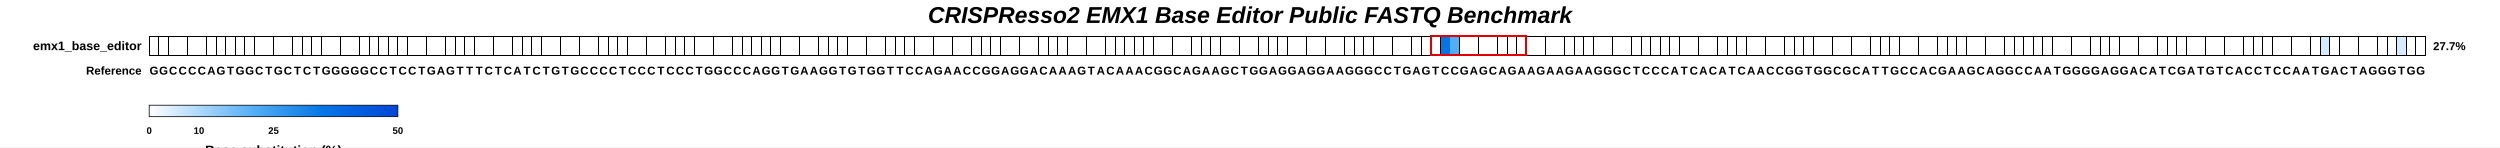
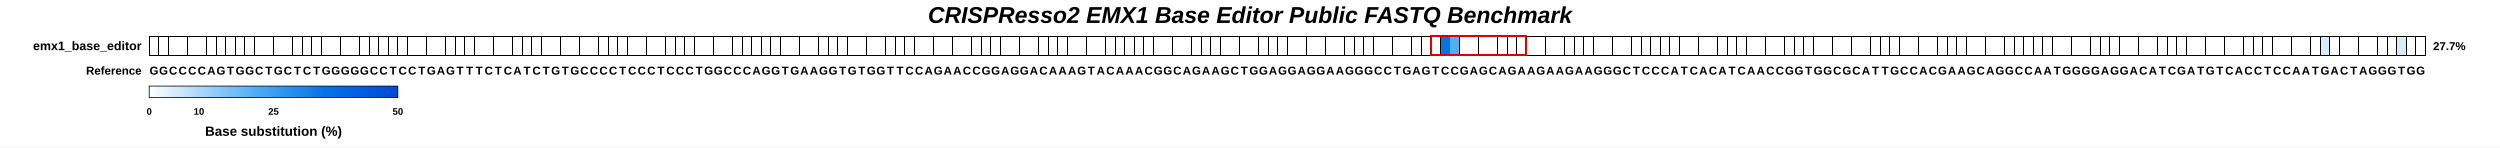
<svg xmlns="http://www.w3.org/2000/svg" width="2614" height="154" viewBox="0 0 2614 154" role="img" aria-label="Amplicon mutation heatmap">
  <rect width="100%" height="100%" fill="#ffffff" />
  <style>.title{font:700 italic 24px Arial,sans-serif;fill:#000}.axis{font:700 12px Arial,sans-serif;fill:#000}.row{font:700 13px Arial,sans-serif;fill:#000}.base{font:700 12px Arial,sans-serif;fill:#000}.tiny{font:700 10px Arial,sans-serif;fill:#000}.legend{font:700 14px Arial,sans-serif;fill:#000}.spacer{font:700 11px Arial,sans-serif;fill:#168b2b}</style>
  <text x="1307" y="24" text-anchor="middle" class="title">CRISPResso2 EMX1 Base Editor Public FASTQ Benchmark</text>
  <text x="148" y="52.4" text-anchor="end" class="row">emx1_base_editor</text>
  <rect x="156" y="38" width="10" height="20" fill="#ffffff" stroke="#000" stroke-width=".75" shape-rendering="crispEdges" />
  <rect x="166" y="38" width="10" height="20" fill="#ffffff" stroke="#000" stroke-width=".75" shape-rendering="crispEdges" />
  <rect x="176" y="38" width="10" height="20" fill="#ffffff" stroke="#000" stroke-width=".75" shape-rendering="crispEdges" />
  <rect x="186" y="38" width="10" height="20" fill="#ffffff" stroke="#000" stroke-width=".75" shape-rendering="crispEdges" />
  <rect x="196" y="38" width="10" height="20" fill="#ffffff" stroke="#000" stroke-width=".75" shape-rendering="crispEdges" />
  <rect x="206" y="38" width="10" height="20" fill="#ffffff" stroke="#000" stroke-width=".75" shape-rendering="crispEdges" />
  <rect x="216" y="38" width="10" height="20" fill="#ffffff" stroke="#000" stroke-width=".75" shape-rendering="crispEdges" />
  <rect x="226" y="38" width="10" height="20" fill="#ffffff" stroke="#000" stroke-width=".75" shape-rendering="crispEdges" />
  <rect x="236" y="38" width="10" height="20" fill="#ffffff" stroke="#000" stroke-width=".75" shape-rendering="crispEdges" />
  <rect x="246" y="38" width="10" height="20" fill="#ffffff" stroke="#000" stroke-width=".75" shape-rendering="crispEdges" />
  <rect x="256" y="38" width="10" height="20" fill="#ffffff" stroke="#000" stroke-width=".75" shape-rendering="crispEdges" />
  <rect x="266" y="38" width="10" height="20" fill="#ffffff" stroke="#000" stroke-width=".75" shape-rendering="crispEdges" />
  <rect x="276" y="38" width="10" height="20" fill="#ffffff" stroke="#000" stroke-width=".75" shape-rendering="crispEdges" />
  <rect x="286" y="38" width="10" height="20" fill="#ffffff" stroke="#000" stroke-width=".75" shape-rendering="crispEdges" />
  <rect x="296" y="38" width="10" height="20" fill="#ffffff" stroke="#000" stroke-width=".75" shape-rendering="crispEdges" />
  <rect x="306" y="38" width="10" height="20" fill="#ffffff" stroke="#000" stroke-width=".75" shape-rendering="crispEdges" />
  <rect x="316" y="38" width="10" height="20" fill="#ffffff" stroke="#000" stroke-width=".75" shape-rendering="crispEdges" />
  <rect x="326" y="38" width="10" height="20" fill="#ffffff" stroke="#000" stroke-width=".75" shape-rendering="crispEdges" />
  <rect x="336" y="38" width="10" height="20" fill="#ffffff" stroke="#000" stroke-width=".75" shape-rendering="crispEdges" />
  <rect x="346" y="38" width="10" height="20" fill="#ffffff" stroke="#000" stroke-width=".75" shape-rendering="crispEdges" />
  <rect x="356" y="38" width="10" height="20" fill="#ffffff" stroke="#000" stroke-width=".75" shape-rendering="crispEdges" />
  <rect x="366" y="38" width="10" height="20" fill="#ffffff" stroke="#000" stroke-width=".75" shape-rendering="crispEdges" />
  <rect x="376" y="38" width="10" height="20" fill="#ffffff" stroke="#000" stroke-width=".75" shape-rendering="crispEdges" />
  <rect x="386" y="38" width="10" height="20" fill="#ffffff" stroke="#000" stroke-width=".75" shape-rendering="crispEdges" />
  <rect x="396" y="38" width="10" height="20" fill="#ffffff" stroke="#000" stroke-width=".75" shape-rendering="crispEdges" />
  <rect x="406" y="38" width="10" height="20" fill="#ffffff" stroke="#000" stroke-width=".75" shape-rendering="crispEdges" />
  <rect x="416" y="38" width="10" height="20" fill="#ffffff" stroke="#000" stroke-width=".75" shape-rendering="crispEdges" />
  <rect x="426" y="38" width="10" height="20" fill="#ffffff" stroke="#000" stroke-width=".75" shape-rendering="crispEdges" />
  <rect x="436" y="38" width="10" height="20" fill="#ffffff" stroke="#000" stroke-width=".75" shape-rendering="crispEdges" />
  <rect x="446" y="38" width="10" height="20" fill="#ffffff" stroke="#000" stroke-width=".75" shape-rendering="crispEdges" />
  <rect x="456" y="38" width="10" height="20" fill="#ffffff" stroke="#000" stroke-width=".75" shape-rendering="crispEdges" />
  <rect x="466" y="38" width="10" height="20" fill="#ffffff" stroke="#000" stroke-width=".75" shape-rendering="crispEdges" />
  <rect x="476" y="38" width="10" height="20" fill="#ffffff" stroke="#000" stroke-width=".75" shape-rendering="crispEdges" />
  <rect x="486" y="38" width="10" height="20" fill="#ffffff" stroke="#000" stroke-width=".75" shape-rendering="crispEdges" />
  <rect x="496" y="38" width="10" height="20" fill="#ffffff" stroke="#000" stroke-width=".75" shape-rendering="crispEdges" />
  <rect x="506" y="38" width="10" height="20" fill="#ffffff" stroke="#000" stroke-width=".75" shape-rendering="crispEdges" />
  <rect x="516" y="38" width="10" height="20" fill="#ffffff" stroke="#000" stroke-width=".75" shape-rendering="crispEdges" />
  <rect x="526" y="38" width="10" height="20" fill="#ffffff" stroke="#000" stroke-width=".75" shape-rendering="crispEdges" />
  <rect x="536" y="38" width="10" height="20" fill="#ffffff" stroke="#000" stroke-width=".75" shape-rendering="crispEdges" />
  <rect x="546" y="38" width="10" height="20" fill="#ffffff" stroke="#000" stroke-width=".75" shape-rendering="crispEdges" />
  <rect x="556" y="38" width="10" height="20" fill="#ffffff" stroke="#000" stroke-width=".75" shape-rendering="crispEdges" />
  <rect x="566" y="38" width="10" height="20" fill="#ffffff" stroke="#000" stroke-width=".75" shape-rendering="crispEdges" />
  <rect x="576" y="38" width="10" height="20" fill="#ffffff" stroke="#000" stroke-width=".75" shape-rendering="crispEdges" />
  <rect x="586" y="38" width="10" height="20" fill="#ffffff" stroke="#000" stroke-width=".75" shape-rendering="crispEdges" />
  <rect x="596" y="38" width="10" height="20" fill="#ffffff" stroke="#000" stroke-width=".75" shape-rendering="crispEdges" />
  <rect x="606" y="38" width="10" height="20" fill="#ffffff" stroke="#000" stroke-width=".75" shape-rendering="crispEdges" />
  <rect x="616" y="38" width="10" height="20" fill="#ffffff" stroke="#000" stroke-width=".75" shape-rendering="crispEdges" />
  <rect x="626" y="38" width="10" height="20" fill="#ffffff" stroke="#000" stroke-width=".75" shape-rendering="crispEdges" />
  <rect x="636" y="38" width="10" height="20" fill="#ffffff" stroke="#000" stroke-width=".75" shape-rendering="crispEdges" />
  <rect x="646" y="38" width="10" height="20" fill="#ffffff" stroke="#000" stroke-width=".75" shape-rendering="crispEdges" />
  <rect x="656" y="38" width="10" height="20" fill="#ffffff" stroke="#000" stroke-width=".75" shape-rendering="crispEdges" />
  <rect x="666" y="38" width="10" height="20" fill="#ffffff" stroke="#000" stroke-width=".75" shape-rendering="crispEdges" />
  <rect x="676" y="38" width="10" height="20" fill="#ffffff" stroke="#000" stroke-width=".75" shape-rendering="crispEdges" />
  <rect x="686" y="38" width="10" height="20" fill="#ffffff" stroke="#000" stroke-width=".75" shape-rendering="crispEdges" />
  <rect x="696" y="38" width="10" height="20" fill="#ffffff" stroke="#000" stroke-width=".75" shape-rendering="crispEdges" />
  <rect x="706" y="38" width="10" height="20" fill="#ffffff" stroke="#000" stroke-width=".75" shape-rendering="crispEdges" />
  <rect x="716" y="38" width="10" height="20" fill="#ffffff" stroke="#000" stroke-width=".75" shape-rendering="crispEdges" />
  <rect x="726" y="38" width="10" height="20" fill="#ffffff" stroke="#000" stroke-width=".75" shape-rendering="crispEdges" />
  <rect x="736" y="38" width="10" height="20" fill="#ffffff" stroke="#000" stroke-width=".75" shape-rendering="crispEdges" />
  <rect x="746" y="38" width="10" height="20" fill="#ffffff" stroke="#000" stroke-width=".75" shape-rendering="crispEdges" />
  <rect x="756" y="38" width="10" height="20" fill="#ffffff" stroke="#000" stroke-width=".75" shape-rendering="crispEdges" />
  <rect x="766" y="38" width="10" height="20" fill="#ffffff" stroke="#000" stroke-width=".75" shape-rendering="crispEdges" />
  <rect x="776" y="38" width="10" height="20" fill="#ffffff" stroke="#000" stroke-width=".75" shape-rendering="crispEdges" />
  <rect x="786" y="38" width="10" height="20" fill="#ffffff" stroke="#000" stroke-width=".75" shape-rendering="crispEdges" />
  <rect x="796" y="38" width="10" height="20" fill="#ffffff" stroke="#000" stroke-width=".75" shape-rendering="crispEdges" />
  <rect x="806" y="38" width="10" height="20" fill="#ffffff" stroke="#000" stroke-width=".75" shape-rendering="crispEdges" />
  <rect x="816" y="38" width="10" height="20" fill="#ffffff" stroke="#000" stroke-width=".75" shape-rendering="crispEdges" />
  <rect x="826" y="38" width="10" height="20" fill="#ffffff" stroke="#000" stroke-width=".75" shape-rendering="crispEdges" />
  <rect x="836" y="38" width="10" height="20" fill="#ffffff" stroke="#000" stroke-width=".75" shape-rendering="crispEdges" />
  <rect x="846" y="38" width="10" height="20" fill="#ffffff" stroke="#000" stroke-width=".75" shape-rendering="crispEdges" />
  <rect x="856" y="38" width="10" height="20" fill="#ffffff" stroke="#000" stroke-width=".75" shape-rendering="crispEdges" />
  <rect x="866" y="38" width="10" height="20" fill="#ffffff" stroke="#000" stroke-width=".75" shape-rendering="crispEdges" />
  <rect x="876" y="38" width="10" height="20" fill="#ffffff" stroke="#000" stroke-width=".75" shape-rendering="crispEdges" />
  <rect x="886" y="38" width="10" height="20" fill="#ffffff" stroke="#000" stroke-width=".75" shape-rendering="crispEdges" />
  <rect x="896" y="38" width="10" height="20" fill="#ffffff" stroke="#000" stroke-width=".75" shape-rendering="crispEdges" />
  <rect x="906" y="38" width="10" height="20" fill="#ffffff" stroke="#000" stroke-width=".75" shape-rendering="crispEdges" />
  <rect x="916" y="38" width="10" height="20" fill="#ffffff" stroke="#000" stroke-width=".75" shape-rendering="crispEdges" />
  <rect x="926" y="38" width="10" height="20" fill="#ffffff" stroke="#000" stroke-width=".75" shape-rendering="crispEdges" />
  <rect x="936" y="38" width="10" height="20" fill="#ffffff" stroke="#000" stroke-width=".75" shape-rendering="crispEdges" />
  <rect x="946" y="38" width="10" height="20" fill="#ffffff" stroke="#000" stroke-width=".75" shape-rendering="crispEdges" />
  <rect x="956" y="38" width="10" height="20" fill="#ffffff" stroke="#000" stroke-width=".75" shape-rendering="crispEdges" />
  <rect x="966" y="38" width="10" height="20" fill="#ffffff" stroke="#000" stroke-width=".75" shape-rendering="crispEdges" />
  <rect x="976" y="38" width="10" height="20" fill="#ffffff" stroke="#000" stroke-width=".75" shape-rendering="crispEdges" />
  <rect x="986" y="38" width="10" height="20" fill="#ffffff" stroke="#000" stroke-width=".75" shape-rendering="crispEdges" />
  <rect x="996" y="38" width="10" height="20" fill="#ffffff" stroke="#000" stroke-width=".75" shape-rendering="crispEdges" />
  <rect x="1006" y="38" width="10" height="20" fill="#ffffff" stroke="#000" stroke-width=".75" shape-rendering="crispEdges" />
  <rect x="1016" y="38" width="10" height="20" fill="#ffffff" stroke="#000" stroke-width=".75" shape-rendering="crispEdges" />
  <rect x="1026" y="38" width="10" height="20" fill="#ffffff" stroke="#000" stroke-width=".75" shape-rendering="crispEdges" />
  <rect x="1036" y="38" width="10" height="20" fill="#ffffff" stroke="#000" stroke-width=".75" shape-rendering="crispEdges" />
  <rect x="1046" y="38" width="10" height="20" fill="#ffffff" stroke="#000" stroke-width=".75" shape-rendering="crispEdges" />
  <rect x="1056" y="38" width="10" height="20" fill="#ffffff" stroke="#000" stroke-width=".75" shape-rendering="crispEdges" />
  <rect x="1066" y="38" width="10" height="20" fill="#ffffff" stroke="#000" stroke-width=".75" shape-rendering="crispEdges" />
  <rect x="1076" y="38" width="10" height="20" fill="#ffffff" stroke="#000" stroke-width=".75" shape-rendering="crispEdges" />
  <rect x="1086" y="38" width="10" height="20" fill="#ffffff" stroke="#000" stroke-width=".75" shape-rendering="crispEdges" />
  <rect x="1096" y="38" width="10" height="20" fill="#ffffff" stroke="#000" stroke-width=".75" shape-rendering="crispEdges" />
  <rect x="1106" y="38" width="10" height="20" fill="#ffffff" stroke="#000" stroke-width=".75" shape-rendering="crispEdges" />
  <rect x="1116" y="38" width="10" height="20" fill="#ffffff" stroke="#000" stroke-width=".75" shape-rendering="crispEdges" />
  <rect x="1126" y="38" width="10" height="20" fill="#ffffff" stroke="#000" stroke-width=".75" shape-rendering="crispEdges" />
  <rect x="1136" y="38" width="10" height="20" fill="#ffffff" stroke="#000" stroke-width=".75" shape-rendering="crispEdges" />
  <rect x="1146" y="38" width="10" height="20" fill="#ffffff" stroke="#000" stroke-width=".75" shape-rendering="crispEdges" />
  <rect x="1156" y="38" width="10" height="20" fill="#ffffff" stroke="#000" stroke-width=".75" shape-rendering="crispEdges" />
  <rect x="1166" y="38" width="10" height="20" fill="#ffffff" stroke="#000" stroke-width=".75" shape-rendering="crispEdges" />
  <rect x="1176" y="38" width="10" height="20" fill="#ffffff" stroke="#000" stroke-width=".75" shape-rendering="crispEdges" />
  <rect x="1186" y="38" width="10" height="20" fill="#ffffff" stroke="#000" stroke-width=".75" shape-rendering="crispEdges" />
  <rect x="1196" y="38" width="10" height="20" fill="#ffffff" stroke="#000" stroke-width=".75" shape-rendering="crispEdges" />
  <rect x="1206" y="38" width="10" height="20" fill="#ffffff" stroke="#000" stroke-width=".75" shape-rendering="crispEdges" />
  <rect x="1216" y="38" width="10" height="20" fill="#ffffff" stroke="#000" stroke-width=".75" shape-rendering="crispEdges" />
  <rect x="1226" y="38" width="10" height="20" fill="#ffffff" stroke="#000" stroke-width=".75" shape-rendering="crispEdges" />
  <rect x="1236" y="38" width="10" height="20" fill="#ffffff" stroke="#000" stroke-width=".75" shape-rendering="crispEdges" />
  <rect x="1246" y="38" width="10" height="20" fill="#ffffff" stroke="#000" stroke-width=".75" shape-rendering="crispEdges" />
  <rect x="1256" y="38" width="10" height="20" fill="#ffffff" stroke="#000" stroke-width=".75" shape-rendering="crispEdges" />
  <rect x="1266" y="38" width="10" height="20" fill="#ffffff" stroke="#000" stroke-width=".75" shape-rendering="crispEdges" />
  <rect x="1276" y="38" width="10" height="20" fill="#ffffff" stroke="#000" stroke-width=".75" shape-rendering="crispEdges" />
  <rect x="1286" y="38" width="10" height="20" fill="#ffffff" stroke="#000" stroke-width=".75" shape-rendering="crispEdges" />
  <rect x="1296" y="38" width="10" height="20" fill="#ffffff" stroke="#000" stroke-width=".75" shape-rendering="crispEdges" />
  <rect x="1306" y="38" width="10" height="20" fill="#ffffff" stroke="#000" stroke-width=".75" shape-rendering="crispEdges" />
  <rect x="1316" y="38" width="10" height="20" fill="#ffffff" stroke="#000" stroke-width=".75" shape-rendering="crispEdges" />
  <rect x="1326" y="38" width="10" height="20" fill="#ffffff" stroke="#000" stroke-width=".75" shape-rendering="crispEdges" />
  <rect x="1336" y="38" width="10" height="20" fill="#ffffff" stroke="#000" stroke-width=".75" shape-rendering="crispEdges" />
  <rect x="1346" y="38" width="10" height="20" fill="#ffffff" stroke="#000" stroke-width=".75" shape-rendering="crispEdges" />
  <rect x="1356" y="38" width="10" height="20" fill="#ffffff" stroke="#000" stroke-width=".75" shape-rendering="crispEdges" />
  <rect x="1366" y="38" width="10" height="20" fill="#ffffff" stroke="#000" stroke-width=".75" shape-rendering="crispEdges" />
  <rect x="1376" y="38" width="10" height="20" fill="#ffffff" stroke="#000" stroke-width=".75" shape-rendering="crispEdges" />
  <rect x="1386" y="38" width="10" height="20" fill="#ffffff" stroke="#000" stroke-width=".75" shape-rendering="crispEdges" />
  <rect x="1396" y="38" width="10" height="20" fill="#ffffff" stroke="#000" stroke-width=".75" shape-rendering="crispEdges" />
  <rect x="1406" y="38" width="10" height="20" fill="#ffffff" stroke="#000" stroke-width=".75" shape-rendering="crispEdges" />
  <rect x="1416" y="38" width="10" height="20" fill="#ffffff" stroke="#000" stroke-width=".75" shape-rendering="crispEdges" />
  <rect x="1426" y="38" width="10" height="20" fill="#ffffff" stroke="#000" stroke-width=".75" shape-rendering="crispEdges" />
  <rect x="1436" y="38" width="10" height="20" fill="#ffffff" stroke="#000" stroke-width=".75" shape-rendering="crispEdges" />
  <rect x="1446" y="38" width="10" height="20" fill="#ffffff" stroke="#000" stroke-width=".75" shape-rendering="crispEdges" />
  <rect x="1456" y="38" width="10" height="20" fill="#ffffff" stroke="#000" stroke-width=".75" shape-rendering="crispEdges" />
  <rect x="1466" y="38" width="10" height="20" fill="#ffffff" stroke="#000" stroke-width=".75" shape-rendering="crispEdges" />
  <rect x="1476" y="38" width="10" height="20" fill="#ffffff" stroke="#000" stroke-width=".75" shape-rendering="crispEdges" />
  <rect x="1486" y="38" width="10" height="20" fill="#ffffff" stroke="#000" stroke-width=".75" shape-rendering="crispEdges" />
  <rect x="1496" y="38" width="10" height="20" fill="#ffffff" stroke="#000" stroke-width=".75" shape-rendering="crispEdges" />
  <rect x="1506" y="38" width="10" height="20" fill="#0575e6" stroke="#000" stroke-width=".75" shape-rendering="crispEdges" />
  <rect x="1516" y="38" width="10" height="20" fill="#53aef5" stroke="#000" stroke-width=".75" shape-rendering="crispEdges" />
  <rect x="1526" y="38" width="10" height="20" fill="#ffffff" stroke="#000" stroke-width=".75" shape-rendering="crispEdges" />
  <rect x="1536" y="38" width="10" height="20" fill="#ffffff" stroke="#000" stroke-width=".75" shape-rendering="crispEdges" />
  <rect x="1546" y="38" width="10" height="20" fill="#ffffff" stroke="#000" stroke-width=".75" shape-rendering="crispEdges" />
  <rect x="1556" y="38" width="10" height="20" fill="#ffffff" stroke="#000" stroke-width=".75" shape-rendering="crispEdges" />
  <rect x="1566" y="38" width="10" height="20" fill="#ffffff" stroke="#000" stroke-width=".75" shape-rendering="crispEdges" />
  <rect x="1576" y="38" width="10" height="20" fill="#ffffff" stroke="#000" stroke-width=".75" shape-rendering="crispEdges" />
  <rect x="1586" y="38" width="10" height="20" fill="#ffffff" stroke="#000" stroke-width=".75" shape-rendering="crispEdges" />
  <rect x="1596" y="38" width="10" height="20" fill="#ffffff" stroke="#000" stroke-width=".75" shape-rendering="crispEdges" />
  <rect x="1606" y="38" width="10" height="20" fill="#ffffff" stroke="#000" stroke-width=".75" shape-rendering="crispEdges" />
  <rect x="1616" y="38" width="10" height="20" fill="#ffffff" stroke="#000" stroke-width=".75" shape-rendering="crispEdges" />
  <rect x="1626" y="38" width="10" height="20" fill="#ffffff" stroke="#000" stroke-width=".75" shape-rendering="crispEdges" />
  <rect x="1636" y="38" width="10" height="20" fill="#ffffff" stroke="#000" stroke-width=".75" shape-rendering="crispEdges" />
  <rect x="1646" y="38" width="10" height="20" fill="#ffffff" stroke="#000" stroke-width=".75" shape-rendering="crispEdges" />
  <rect x="1656" y="38" width="10" height="20" fill="#ffffff" stroke="#000" stroke-width=".75" shape-rendering="crispEdges" />
  <rect x="1666" y="38" width="10" height="20" fill="#ffffff" stroke="#000" stroke-width=".75" shape-rendering="crispEdges" />
  <rect x="1676" y="38" width="10" height="20" fill="#ffffff" stroke="#000" stroke-width=".75" shape-rendering="crispEdges" />
  <rect x="1686" y="38" width="10" height="20" fill="#ffffff" stroke="#000" stroke-width=".75" shape-rendering="crispEdges" />
  <rect x="1696" y="38" width="10" height="20" fill="#ffffff" stroke="#000" stroke-width=".75" shape-rendering="crispEdges" />
  <rect x="1706" y="38" width="10" height="20" fill="#ffffff" stroke="#000" stroke-width=".75" shape-rendering="crispEdges" />
  <rect x="1716" y="38" width="10" height="20" fill="#ffffff" stroke="#000" stroke-width=".75" shape-rendering="crispEdges" />
  <rect x="1726" y="38" width="10" height="20" fill="#ffffff" stroke="#000" stroke-width=".75" shape-rendering="crispEdges" />
  <rect x="1736" y="38" width="10" height="20" fill="#ffffff" stroke="#000" stroke-width=".75" shape-rendering="crispEdges" />
  <rect x="1746" y="38" width="10" height="20" fill="#ffffff" stroke="#000" stroke-width=".75" shape-rendering="crispEdges" />
  <rect x="1756" y="38" width="10" height="20" fill="#ffffff" stroke="#000" stroke-width=".75" shape-rendering="crispEdges" />
  <rect x="1766" y="38" width="10" height="20" fill="#ffffff" stroke="#000" stroke-width=".75" shape-rendering="crispEdges" />
  <rect x="1776" y="38" width="10" height="20" fill="#ffffff" stroke="#000" stroke-width=".75" shape-rendering="crispEdges" />
  <rect x="1786" y="38" width="10" height="20" fill="#ffffff" stroke="#000" stroke-width=".75" shape-rendering="crispEdges" />
  <rect x="1796" y="38" width="10" height="20" fill="#ffffff" stroke="#000" stroke-width=".75" shape-rendering="crispEdges" />
  <rect x="1806" y="38" width="10" height="20" fill="#ffffff" stroke="#000" stroke-width=".75" shape-rendering="crispEdges" />
  <rect x="1816" y="38" width="10" height="20" fill="#ffffff" stroke="#000" stroke-width=".75" shape-rendering="crispEdges" />
  <rect x="1826" y="38" width="10" height="20" fill="#ffffff" stroke="#000" stroke-width=".75" shape-rendering="crispEdges" />
  <rect x="1836" y="38" width="10" height="20" fill="#ffffff" stroke="#000" stroke-width=".75" shape-rendering="crispEdges" />
  <rect x="1846" y="38" width="10" height="20" fill="#ffffff" stroke="#000" stroke-width=".75" shape-rendering="crispEdges" />
  <rect x="1856" y="38" width="10" height="20" fill="#ffffff" stroke="#000" stroke-width=".75" shape-rendering="crispEdges" />
  <rect x="1866" y="38" width="10" height="20" fill="#ffffff" stroke="#000" stroke-width=".75" shape-rendering="crispEdges" />
  <rect x="1876" y="38" width="10" height="20" fill="#ffffff" stroke="#000" stroke-width=".75" shape-rendering="crispEdges" />
  <rect x="1886" y="38" width="10" height="20" fill="#ffffff" stroke="#000" stroke-width=".75" shape-rendering="crispEdges" />
  <rect x="1896" y="38" width="10" height="20" fill="#ffffff" stroke="#000" stroke-width=".75" shape-rendering="crispEdges" />
  <rect x="1906" y="38" width="10" height="20" fill="#ffffff" stroke="#000" stroke-width=".75" shape-rendering="crispEdges" />
  <rect x="1916" y="38" width="10" height="20" fill="#ffffff" stroke="#000" stroke-width=".75" shape-rendering="crispEdges" />
  <rect x="1926" y="38" width="10" height="20" fill="#ffffff" stroke="#000" stroke-width=".75" shape-rendering="crispEdges" />
  <rect x="1936" y="38" width="10" height="20" fill="#ffffff" stroke="#000" stroke-width=".75" shape-rendering="crispEdges" />
  <rect x="1946" y="38" width="10" height="20" fill="#ffffff" stroke="#000" stroke-width=".75" shape-rendering="crispEdges" />
  <rect x="1956" y="38" width="10" height="20" fill="#ffffff" stroke="#000" stroke-width=".75" shape-rendering="crispEdges" />
  <rect x="1966" y="38" width="10" height="20" fill="#ffffff" stroke="#000" stroke-width=".75" shape-rendering="crispEdges" />
  <rect x="1976" y="38" width="10" height="20" fill="#ffffff" stroke="#000" stroke-width=".75" shape-rendering="crispEdges" />
  <rect x="1986" y="38" width="10" height="20" fill="#ffffff" stroke="#000" stroke-width=".75" shape-rendering="crispEdges" />
  <rect x="1996" y="38" width="10" height="20" fill="#ffffff" stroke="#000" stroke-width=".75" shape-rendering="crispEdges" />
  <rect x="2006" y="38" width="10" height="20" fill="#ffffff" stroke="#000" stroke-width=".75" shape-rendering="crispEdges" />
  <rect x="2016" y="38" width="10" height="20" fill="#ffffff" stroke="#000" stroke-width=".75" shape-rendering="crispEdges" />
  <rect x="2026" y="38" width="10" height="20" fill="#ffffff" stroke="#000" stroke-width=".75" shape-rendering="crispEdges" />
  <rect x="2036" y="38" width="10" height="20" fill="#ffffff" stroke="#000" stroke-width=".75" shape-rendering="crispEdges" />
  <rect x="2046" y="38" width="10" height="20" fill="#ffffff" stroke="#000" stroke-width=".75" shape-rendering="crispEdges" />
  <rect x="2056" y="38" width="10" height="20" fill="#ffffff" stroke="#000" stroke-width=".75" shape-rendering="crispEdges" />
  <rect x="2066" y="38" width="10" height="20" fill="#ffffff" stroke="#000" stroke-width=".75" shape-rendering="crispEdges" />
  <rect x="2076" y="38" width="10" height="20" fill="#ffffff" stroke="#000" stroke-width=".75" shape-rendering="crispEdges" />
  <rect x="2086" y="38" width="10" height="20" fill="#ffffff" stroke="#000" stroke-width=".75" shape-rendering="crispEdges" />
  <rect x="2096" y="38" width="10" height="20" fill="#ffffff" stroke="#000" stroke-width=".75" shape-rendering="crispEdges" />
  <rect x="2106" y="38" width="10" height="20" fill="#ffffff" stroke="#000" stroke-width=".75" shape-rendering="crispEdges" />
  <rect x="2116" y="38" width="10" height="20" fill="#ffffff" stroke="#000" stroke-width=".75" shape-rendering="crispEdges" />
  <rect x="2126" y="38" width="10" height="20" fill="#ffffff" stroke="#000" stroke-width=".75" shape-rendering="crispEdges" />
  <rect x="2136" y="38" width="10" height="20" fill="#ffffff" stroke="#000" stroke-width=".75" shape-rendering="crispEdges" />
  <rect x="2146" y="38" width="10" height="20" fill="#ffffff" stroke="#000" stroke-width=".75" shape-rendering="crispEdges" />
  <rect x="2156" y="38" width="10" height="20" fill="#ffffff" stroke="#000" stroke-width=".75" shape-rendering="crispEdges" />
  <rect x="2166" y="38" width="10" height="20" fill="#ffffff" stroke="#000" stroke-width=".75" shape-rendering="crispEdges" />
  <rect x="2176" y="38" width="10" height="20" fill="#ffffff" stroke="#000" stroke-width=".75" shape-rendering="crispEdges" />
  <rect x="2186" y="38" width="10" height="20" fill="#ffffff" stroke="#000" stroke-width=".75" shape-rendering="crispEdges" />
  <rect x="2196" y="38" width="10" height="20" fill="#ffffff" stroke="#000" stroke-width=".75" shape-rendering="crispEdges" />
  <rect x="2206" y="38" width="10" height="20" fill="#ffffff" stroke="#000" stroke-width=".75" shape-rendering="crispEdges" />
  <rect x="2216" y="38" width="10" height="20" fill="#ffffff" stroke="#000" stroke-width=".75" shape-rendering="crispEdges" />
  <rect x="2226" y="38" width="10" height="20" fill="#ffffff" stroke="#000" stroke-width=".75" shape-rendering="crispEdges" />
  <rect x="2236" y="38" width="10" height="20" fill="#ffffff" stroke="#000" stroke-width=".75" shape-rendering="crispEdges" />
  <rect x="2246" y="38" width="10" height="20" fill="#ffffff" stroke="#000" stroke-width=".75" shape-rendering="crispEdges" />
  <rect x="2256" y="38" width="10" height="20" fill="#ffffff" stroke="#000" stroke-width=".75" shape-rendering="crispEdges" />
  <rect x="2266" y="38" width="10" height="20" fill="#ffffff" stroke="#000" stroke-width=".75" shape-rendering="crispEdges" />
  <rect x="2276" y="38" width="10" height="20" fill="#ffffff" stroke="#000" stroke-width=".75" shape-rendering="crispEdges" />
  <rect x="2286" y="38" width="10" height="20" fill="#ffffff" stroke="#000" stroke-width=".75" shape-rendering="crispEdges" />
  <rect x="2296" y="38" width="10" height="20" fill="#ffffff" stroke="#000" stroke-width=".75" shape-rendering="crispEdges" />
  <rect x="2306" y="38" width="10" height="20" fill="#ffffff" stroke="#000" stroke-width=".75" shape-rendering="crispEdges" />
  <rect x="2316" y="38" width="10" height="20" fill="#ffffff" stroke="#000" stroke-width=".75" shape-rendering="crispEdges" />
  <rect x="2326" y="38" width="10" height="20" fill="#ffffff" stroke="#000" stroke-width=".75" shape-rendering="crispEdges" />
  <rect x="2336" y="38" width="10" height="20" fill="#ffffff" stroke="#000" stroke-width=".75" shape-rendering="crispEdges" />
  <rect x="2346" y="38" width="10" height="20" fill="#ffffff" stroke="#000" stroke-width=".75" shape-rendering="crispEdges" />
  <rect x="2356" y="38" width="10" height="20" fill="#ffffff" stroke="#000" stroke-width=".75" shape-rendering="crispEdges" />
  <rect x="2366" y="38" width="10" height="20" fill="#ffffff" stroke="#000" stroke-width=".75" shape-rendering="crispEdges" />
  <rect x="2376" y="38" width="10" height="20" fill="#ffffff" stroke="#000" stroke-width=".75" shape-rendering="crispEdges" />
  <rect x="2386" y="38" width="10" height="20" fill="#ffffff" stroke="#000" stroke-width=".75" shape-rendering="crispEdges" />
  <rect x="2396" y="38" width="10" height="20" fill="#ffffff" stroke="#000" stroke-width=".75" shape-rendering="crispEdges" />
  <rect x="2406" y="38" width="10" height="20" fill="#ffffff" stroke="#000" stroke-width=".75" shape-rendering="crispEdges" />
  <rect x="2416" y="38" width="10" height="20" fill="#ffffff" stroke="#000" stroke-width=".75" shape-rendering="crispEdges" />
  <rect x="2426" y="38" width="10" height="20" fill="#d6ebff" stroke="#000" stroke-width=".75" shape-rendering="crispEdges" />
  <rect x="2436" y="38" width="10" height="20" fill="#ffffff" stroke="#000" stroke-width=".75" shape-rendering="crispEdges" />
  <rect x="2446" y="38" width="10" height="20" fill="#ffffff" stroke="#000" stroke-width=".75" shape-rendering="crispEdges" />
  <rect x="2456" y="38" width="10" height="20" fill="#ffffff" stroke="#000" stroke-width=".75" shape-rendering="crispEdges" />
  <rect x="2466" y="38" width="10" height="20" fill="#ffffff" stroke="#000" stroke-width=".75" shape-rendering="crispEdges" />
  <rect x="2476" y="38" width="10" height="20" fill="#ffffff" stroke="#000" stroke-width=".75" shape-rendering="crispEdges" />
  <rect x="2486" y="38" width="10" height="20" fill="#ffffff" stroke="#000" stroke-width=".75" shape-rendering="crispEdges" />
  <rect x="2496" y="38" width="10" height="20" fill="#ffffff" stroke="#000" stroke-width=".75" shape-rendering="crispEdges" />
  <rect x="2506" y="38" width="10" height="20" fill="#d6ebff" stroke="#000" stroke-width=".75" shape-rendering="crispEdges" />
  <rect x="2516" y="38" width="10" height="20" fill="#ffffff" stroke="#000" stroke-width=".75" shape-rendering="crispEdges" />
  <rect x="2526" y="38" width="10" height="20" fill="#ffffff" stroke="#000" stroke-width=".75" shape-rendering="crispEdges" />
  <text x="2544" y="52.4" class="axis">27.7%</text>
  <rect class="target-outline" x="1496" y="38" width="100" height="20" fill="none" stroke="#e00000" stroke-width="2.1" shape-rendering="crispEdges" />
  <text x="148" y="78" text-anchor="end" class="axis">Reference</text>
  <text x="161" y="78" text-anchor="middle" class="base">G</text>
  <text x="171" y="78" text-anchor="middle" class="base">G</text>
  <text x="181" y="78" text-anchor="middle" class="base">C</text>
  <text x="191" y="78" text-anchor="middle" class="base">C</text>
  <text x="201" y="78" text-anchor="middle" class="base">C</text>
  <text x="211" y="78" text-anchor="middle" class="base">C</text>
  <text x="221" y="78" text-anchor="middle" class="base">A</text>
  <text x="231" y="78" text-anchor="middle" class="base">G</text>
  <text x="241" y="78" text-anchor="middle" class="base">T</text>
  <text x="251" y="78" text-anchor="middle" class="base">G</text>
  <text x="261" y="78" text-anchor="middle" class="base">G</text>
  <text x="271" y="78" text-anchor="middle" class="base">C</text>
  <text x="281" y="78" text-anchor="middle" class="base">T</text>
  <text x="291" y="78" text-anchor="middle" class="base">G</text>
  <text x="301" y="78" text-anchor="middle" class="base">C</text>
  <text x="311" y="78" text-anchor="middle" class="base">T</text>
  <text x="321" y="78" text-anchor="middle" class="base">C</text>
  <text x="331" y="78" text-anchor="middle" class="base">T</text>
  <text x="341" y="78" text-anchor="middle" class="base">G</text>
  <text x="351" y="78" text-anchor="middle" class="base">G</text>
  <text x="361" y="78" text-anchor="middle" class="base">G</text>
  <text x="371" y="78" text-anchor="middle" class="base">G</text>
  <text x="381" y="78" text-anchor="middle" class="base">G</text>
  <text x="391" y="78" text-anchor="middle" class="base">C</text>
  <text x="401" y="78" text-anchor="middle" class="base">C</text>
  <text x="411" y="78" text-anchor="middle" class="base">T</text>
  <text x="421" y="78" text-anchor="middle" class="base">C</text>
  <text x="431" y="78" text-anchor="middle" class="base">C</text>
  <text x="441" y="78" text-anchor="middle" class="base">T</text>
  <text x="451" y="78" text-anchor="middle" class="base">G</text>
  <text x="461" y="78" text-anchor="middle" class="base">A</text>
  <text x="471" y="78" text-anchor="middle" class="base">G</text>
  <text x="481" y="78" text-anchor="middle" class="base">T</text>
  <text x="491" y="78" text-anchor="middle" class="base">T</text>
  <text x="501" y="78" text-anchor="middle" class="base">T</text>
  <text x="511" y="78" text-anchor="middle" class="base">C</text>
  <text x="521" y="78" text-anchor="middle" class="base">T</text>
  <text x="531" y="78" text-anchor="middle" class="base">C</text>
  <text x="541" y="78" text-anchor="middle" class="base">A</text>
  <text x="551" y="78" text-anchor="middle" class="base">T</text>
  <text x="561" y="78" text-anchor="middle" class="base">C</text>
  <text x="571" y="78" text-anchor="middle" class="base">T</text>
  <text x="581" y="78" text-anchor="middle" class="base">G</text>
  <text x="591" y="78" text-anchor="middle" class="base">T</text>
  <text x="601" y="78" text-anchor="middle" class="base">G</text>
  <text x="611" y="78" text-anchor="middle" class="base">C</text>
  <text x="621" y="78" text-anchor="middle" class="base">C</text>
  <text x="631" y="78" text-anchor="middle" class="base">C</text>
  <text x="641" y="78" text-anchor="middle" class="base">C</text>
  <text x="651" y="78" text-anchor="middle" class="base">T</text>
  <text x="661" y="78" text-anchor="middle" class="base">C</text>
  <text x="671" y="78" text-anchor="middle" class="base">C</text>
  <text x="681" y="78" text-anchor="middle" class="base">C</text>
  <text x="691" y="78" text-anchor="middle" class="base">T</text>
  <text x="701" y="78" text-anchor="middle" class="base">C</text>
  <text x="711" y="78" text-anchor="middle" class="base">C</text>
  <text x="721" y="78" text-anchor="middle" class="base">C</text>
  <text x="731" y="78" text-anchor="middle" class="base">T</text>
  <text x="741" y="78" text-anchor="middle" class="base">G</text>
  <text x="751" y="78" text-anchor="middle" class="base">G</text>
  <text x="761" y="78" text-anchor="middle" class="base">C</text>
  <text x="771" y="78" text-anchor="middle" class="base">C</text>
  <text x="781" y="78" text-anchor="middle" class="base">C</text>
  <text x="791" y="78" text-anchor="middle" class="base">A</text>
  <text x="801" y="78" text-anchor="middle" class="base">G</text>
  <text x="811" y="78" text-anchor="middle" class="base">G</text>
  <text x="821" y="78" text-anchor="middle" class="base">T</text>
  <text x="831" y="78" text-anchor="middle" class="base">G</text>
  <text x="841" y="78" text-anchor="middle" class="base">A</text>
  <text x="851" y="78" text-anchor="middle" class="base">A</text>
  <text x="861" y="78" text-anchor="middle" class="base">G</text>
  <text x="871" y="78" text-anchor="middle" class="base">G</text>
  <text x="881" y="78" text-anchor="middle" class="base">T</text>
  <text x="891" y="78" text-anchor="middle" class="base">G</text>
  <text x="901" y="78" text-anchor="middle" class="base">T</text>
  <text x="911" y="78" text-anchor="middle" class="base">G</text>
  <text x="921" y="78" text-anchor="middle" class="base">G</text>
  <text x="931" y="78" text-anchor="middle" class="base">T</text>
  <text x="941" y="78" text-anchor="middle" class="base">T</text>
  <text x="951" y="78" text-anchor="middle" class="base">C</text>
  <text x="961" y="78" text-anchor="middle" class="base">C</text>
  <text x="971" y="78" text-anchor="middle" class="base">A</text>
  <text x="981" y="78" text-anchor="middle" class="base">G</text>
  <text x="991" y="78" text-anchor="middle" class="base">A</text>
  <text x="1001" y="78" text-anchor="middle" class="base">A</text>
  <text x="1011" y="78" text-anchor="middle" class="base">C</text>
  <text x="1021" y="78" text-anchor="middle" class="base">C</text>
  <text x="1031" y="78" text-anchor="middle" class="base">G</text>
  <text x="1041" y="78" text-anchor="middle" class="base">G</text>
  <text x="1051" y="78" text-anchor="middle" class="base">A</text>
  <text x="1061" y="78" text-anchor="middle" class="base">G</text>
  <text x="1071" y="78" text-anchor="middle" class="base">G</text>
  <text x="1081" y="78" text-anchor="middle" class="base">A</text>
  <text x="1091" y="78" text-anchor="middle" class="base">C</text>
  <text x="1101" y="78" text-anchor="middle" class="base">A</text>
  <text x="1111" y="78" text-anchor="middle" class="base">A</text>
  <text x="1121" y="78" text-anchor="middle" class="base">A</text>
  <text x="1131" y="78" text-anchor="middle" class="base">G</text>
  <text x="1141" y="78" text-anchor="middle" class="base">T</text>
  <text x="1151" y="78" text-anchor="middle" class="base">A</text>
  <text x="1161" y="78" text-anchor="middle" class="base">C</text>
  <text x="1171" y="78" text-anchor="middle" class="base">A</text>
  <text x="1181" y="78" text-anchor="middle" class="base">A</text>
  <text x="1191" y="78" text-anchor="middle" class="base">A</text>
  <text x="1201" y="78" text-anchor="middle" class="base">C</text>
  <text x="1211" y="78" text-anchor="middle" class="base">G</text>
  <text x="1221" y="78" text-anchor="middle" class="base">G</text>
  <text x="1231" y="78" text-anchor="middle" class="base">C</text>
  <text x="1241" y="78" text-anchor="middle" class="base">A</text>
  <text x="1251" y="78" text-anchor="middle" class="base">G</text>
  <text x="1261" y="78" text-anchor="middle" class="base">A</text>
  <text x="1271" y="78" text-anchor="middle" class="base">A</text>
  <text x="1281" y="78" text-anchor="middle" class="base">G</text>
  <text x="1291" y="78" text-anchor="middle" class="base">C</text>
  <text x="1301" y="78" text-anchor="middle" class="base">T</text>
  <text x="1311" y="78" text-anchor="middle" class="base">G</text>
  <text x="1321" y="78" text-anchor="middle" class="base">G</text>
  <text x="1331" y="78" text-anchor="middle" class="base">A</text>
  <text x="1341" y="78" text-anchor="middle" class="base">G</text>
  <text x="1351" y="78" text-anchor="middle" class="base">G</text>
  <text x="1361" y="78" text-anchor="middle" class="base">A</text>
  <text x="1371" y="78" text-anchor="middle" class="base">G</text>
  <text x="1381" y="78" text-anchor="middle" class="base">G</text>
  <text x="1391" y="78" text-anchor="middle" class="base">A</text>
  <text x="1401" y="78" text-anchor="middle" class="base">A</text>
  <text x="1411" y="78" text-anchor="middle" class="base">G</text>
  <text x="1421" y="78" text-anchor="middle" class="base">G</text>
  <text x="1431" y="78" text-anchor="middle" class="base">G</text>
  <text x="1441" y="78" text-anchor="middle" class="base">C</text>
  <text x="1451" y="78" text-anchor="middle" class="base">C</text>
  <text x="1461" y="78" text-anchor="middle" class="base">T</text>
  <text x="1471" y="78" text-anchor="middle" class="base">G</text>
  <text x="1481" y="78" text-anchor="middle" class="base">A</text>
  <text x="1491" y="78" text-anchor="middle" class="base">G</text>
  <text x="1501" y="78" text-anchor="middle" class="base">T</text>
  <text x="1511" y="78" text-anchor="middle" class="base">C</text>
  <text x="1521" y="78" text-anchor="middle" class="base">C</text>
  <text x="1531" y="78" text-anchor="middle" class="base">G</text>
  <text x="1541" y="78" text-anchor="middle" class="base">A</text>
  <text x="1551" y="78" text-anchor="middle" class="base">G</text>
  <text x="1561" y="78" text-anchor="middle" class="base">C</text>
  <text x="1571" y="78" text-anchor="middle" class="base">A</text>
  <text x="1581" y="78" text-anchor="middle" class="base">G</text>
  <text x="1591" y="78" text-anchor="middle" class="base">A</text>
  <text x="1601" y="78" text-anchor="middle" class="base">A</text>
  <text x="1611" y="78" text-anchor="middle" class="base">G</text>
  <text x="1621" y="78" text-anchor="middle" class="base">A</text>
  <text x="1631" y="78" text-anchor="middle" class="base">A</text>
  <text x="1641" y="78" text-anchor="middle" class="base">G</text>
  <text x="1651" y="78" text-anchor="middle" class="base">A</text>
  <text x="1661" y="78" text-anchor="middle" class="base">A</text>
  <text x="1671" y="78" text-anchor="middle" class="base">G</text>
  <text x="1681" y="78" text-anchor="middle" class="base">G</text>
  <text x="1691" y="78" text-anchor="middle" class="base">G</text>
  <text x="1701" y="78" text-anchor="middle" class="base">C</text>
  <text x="1711" y="78" text-anchor="middle" class="base">T</text>
  <text x="1721" y="78" text-anchor="middle" class="base">C</text>
  <text x="1731" y="78" text-anchor="middle" class="base">C</text>
  <text x="1741" y="78" text-anchor="middle" class="base">C</text>
  <text x="1751" y="78" text-anchor="middle" class="base">A</text>
  <text x="1761" y="78" text-anchor="middle" class="base">T</text>
  <text x="1771" y="78" text-anchor="middle" class="base">C</text>
  <text x="1781" y="78" text-anchor="middle" class="base">A</text>
  <text x="1791" y="78" text-anchor="middle" class="base">C</text>
  <text x="1801" y="78" text-anchor="middle" class="base">A</text>
  <text x="1811" y="78" text-anchor="middle" class="base">T</text>
  <text x="1821" y="78" text-anchor="middle" class="base">C</text>
  <text x="1831" y="78" text-anchor="middle" class="base">A</text>
  <text x="1841" y="78" text-anchor="middle" class="base">A</text>
  <text x="1851" y="78" text-anchor="middle" class="base">C</text>
  <text x="1861" y="78" text-anchor="middle" class="base">C</text>
  <text x="1871" y="78" text-anchor="middle" class="base">G</text>
  <text x="1881" y="78" text-anchor="middle" class="base">G</text>
  <text x="1891" y="78" text-anchor="middle" class="base">T</text>
  <text x="1901" y="78" text-anchor="middle" class="base">G</text>
  <text x="1911" y="78" text-anchor="middle" class="base">G</text>
  <text x="1921" y="78" text-anchor="middle" class="base">C</text>
  <text x="1931" y="78" text-anchor="middle" class="base">G</text>
  <text x="1941" y="78" text-anchor="middle" class="base">C</text>
  <text x="1951" y="78" text-anchor="middle" class="base">A</text>
  <text x="1961" y="78" text-anchor="middle" class="base">T</text>
  <text x="1971" y="78" text-anchor="middle" class="base">T</text>
  <text x="1981" y="78" text-anchor="middle" class="base">G</text>
  <text x="1991" y="78" text-anchor="middle" class="base">C</text>
  <text x="2001" y="78" text-anchor="middle" class="base">C</text>
  <text x="2011" y="78" text-anchor="middle" class="base">A</text>
  <text x="2021" y="78" text-anchor="middle" class="base">C</text>
  <text x="2031" y="78" text-anchor="middle" class="base">G</text>
  <text x="2041" y="78" text-anchor="middle" class="base">A</text>
  <text x="2051" y="78" text-anchor="middle" class="base">A</text>
  <text x="2061" y="78" text-anchor="middle" class="base">G</text>
  <text x="2071" y="78" text-anchor="middle" class="base">C</text>
  <text x="2081" y="78" text-anchor="middle" class="base">A</text>
  <text x="2091" y="78" text-anchor="middle" class="base">G</text>
  <text x="2101" y="78" text-anchor="middle" class="base">G</text>
  <text x="2111" y="78" text-anchor="middle" class="base">C</text>
  <text x="2121" y="78" text-anchor="middle" class="base">C</text>
  <text x="2131" y="78" text-anchor="middle" class="base">A</text>
  <text x="2141" y="78" text-anchor="middle" class="base">A</text>
  <text x="2151" y="78" text-anchor="middle" class="base">T</text>
  <text x="2161" y="78" text-anchor="middle" class="base">G</text>
  <text x="2171" y="78" text-anchor="middle" class="base">G</text>
  <text x="2181" y="78" text-anchor="middle" class="base">G</text>
  <text x="2191" y="78" text-anchor="middle" class="base">G</text>
  <text x="2201" y="78" text-anchor="middle" class="base">A</text>
  <text x="2211" y="78" text-anchor="middle" class="base">G</text>
  <text x="2221" y="78" text-anchor="middle" class="base">G</text>
  <text x="2231" y="78" text-anchor="middle" class="base">A</text>
  <text x="2241" y="78" text-anchor="middle" class="base">C</text>
  <text x="2251" y="78" text-anchor="middle" class="base">A</text>
  <text x="2261" y="78" text-anchor="middle" class="base">T</text>
  <text x="2271" y="78" text-anchor="middle" class="base">C</text>
  <text x="2281" y="78" text-anchor="middle" class="base">G</text>
  <text x="2291" y="78" text-anchor="middle" class="base">A</text>
  <text x="2301" y="78" text-anchor="middle" class="base">T</text>
  <text x="2311" y="78" text-anchor="middle" class="base">G</text>
  <text x="2321" y="78" text-anchor="middle" class="base">T</text>
  <text x="2331" y="78" text-anchor="middle" class="base">C</text>
  <text x="2341" y="78" text-anchor="middle" class="base">A</text>
  <text x="2351" y="78" text-anchor="middle" class="base">C</text>
  <text x="2361" y="78" text-anchor="middle" class="base">C</text>
  <text x="2371" y="78" text-anchor="middle" class="base">T</text>
  <text x="2381" y="78" text-anchor="middle" class="base">C</text>
  <text x="2391" y="78" text-anchor="middle" class="base">C</text>
  <text x="2401" y="78" text-anchor="middle" class="base">A</text>
  <text x="2411" y="78" text-anchor="middle" class="base">A</text>
  <text x="2421" y="78" text-anchor="middle" class="base">T</text>
  <text x="2431" y="78" text-anchor="middle" class="base">G</text>
  <text x="2441" y="78" text-anchor="middle" class="base">A</text>
  <text x="2451" y="78" text-anchor="middle" class="base">C</text>
  <text x="2461" y="78" text-anchor="middle" class="base">T</text>
  <text x="2471" y="78" text-anchor="middle" class="base">A</text>
  <text x="2481" y="78" text-anchor="middle" class="base">G</text>
  <text x="2491" y="78" text-anchor="middle" class="base">G</text>
  <text x="2501" y="78" text-anchor="middle" class="base">G</text>
  <text x="2511" y="78" text-anchor="middle" class="base">T</text>
  <text x="2521" y="78" text-anchor="middle" class="base">G</text>
  <text x="2531" y="78" text-anchor="middle" class="base">G</text>
  <defs>
-     <linearGradient id="heatGradient156110" x1="0%" y1="0%" x2="100%" y2="0%">
+     <linearGradient id="heatGradient15690" x1="0%" y1="0%" x2="100%" y2="0%">
      <stop offset="0%" stop-color="#ffffff" />
      <stop offset="42%" stop-color="#53aef5" />
      <stop offset="70%" stop-color="#0575e6" />
      <stop offset="100%" stop-color="#0046d8" />
    </linearGradient>
  </defs>
  <g>
-     <rect x="156" y="110" width="260" height="12" fill="url(#heatGradient156110)" stroke="#000" stroke-width=".8" />
-     <text x="156" y="140" text-anchor="middle" class="tiny">0</text>
-     <text x="208" y="140" text-anchor="middle" class="tiny">10</text>
-     <text x="286" y="140" text-anchor="middle" class="tiny">25</text>
-     <text x="416" y="140" text-anchor="middle" class="tiny">50</text>
-     <text x="286" y="162" text-anchor="middle" class="legend">Base substitution (%)</text>
+     <rect x="156" y="90" width="260" height="12" fill="url(#heatGradient15690)" stroke="#000" stroke-width=".8" />
+     <text x="156" y="120" text-anchor="middle" class="tiny">0</text>
+     <text x="208" y="120" text-anchor="middle" class="tiny">10</text>
+     <text x="286" y="120" text-anchor="middle" class="tiny">25</text>
+     <text x="416" y="120" text-anchor="middle" class="tiny">50</text>
+     <text x="286" y="142" text-anchor="middle" class="legend">Base substitution (%)</text>
  </g>
</svg>
